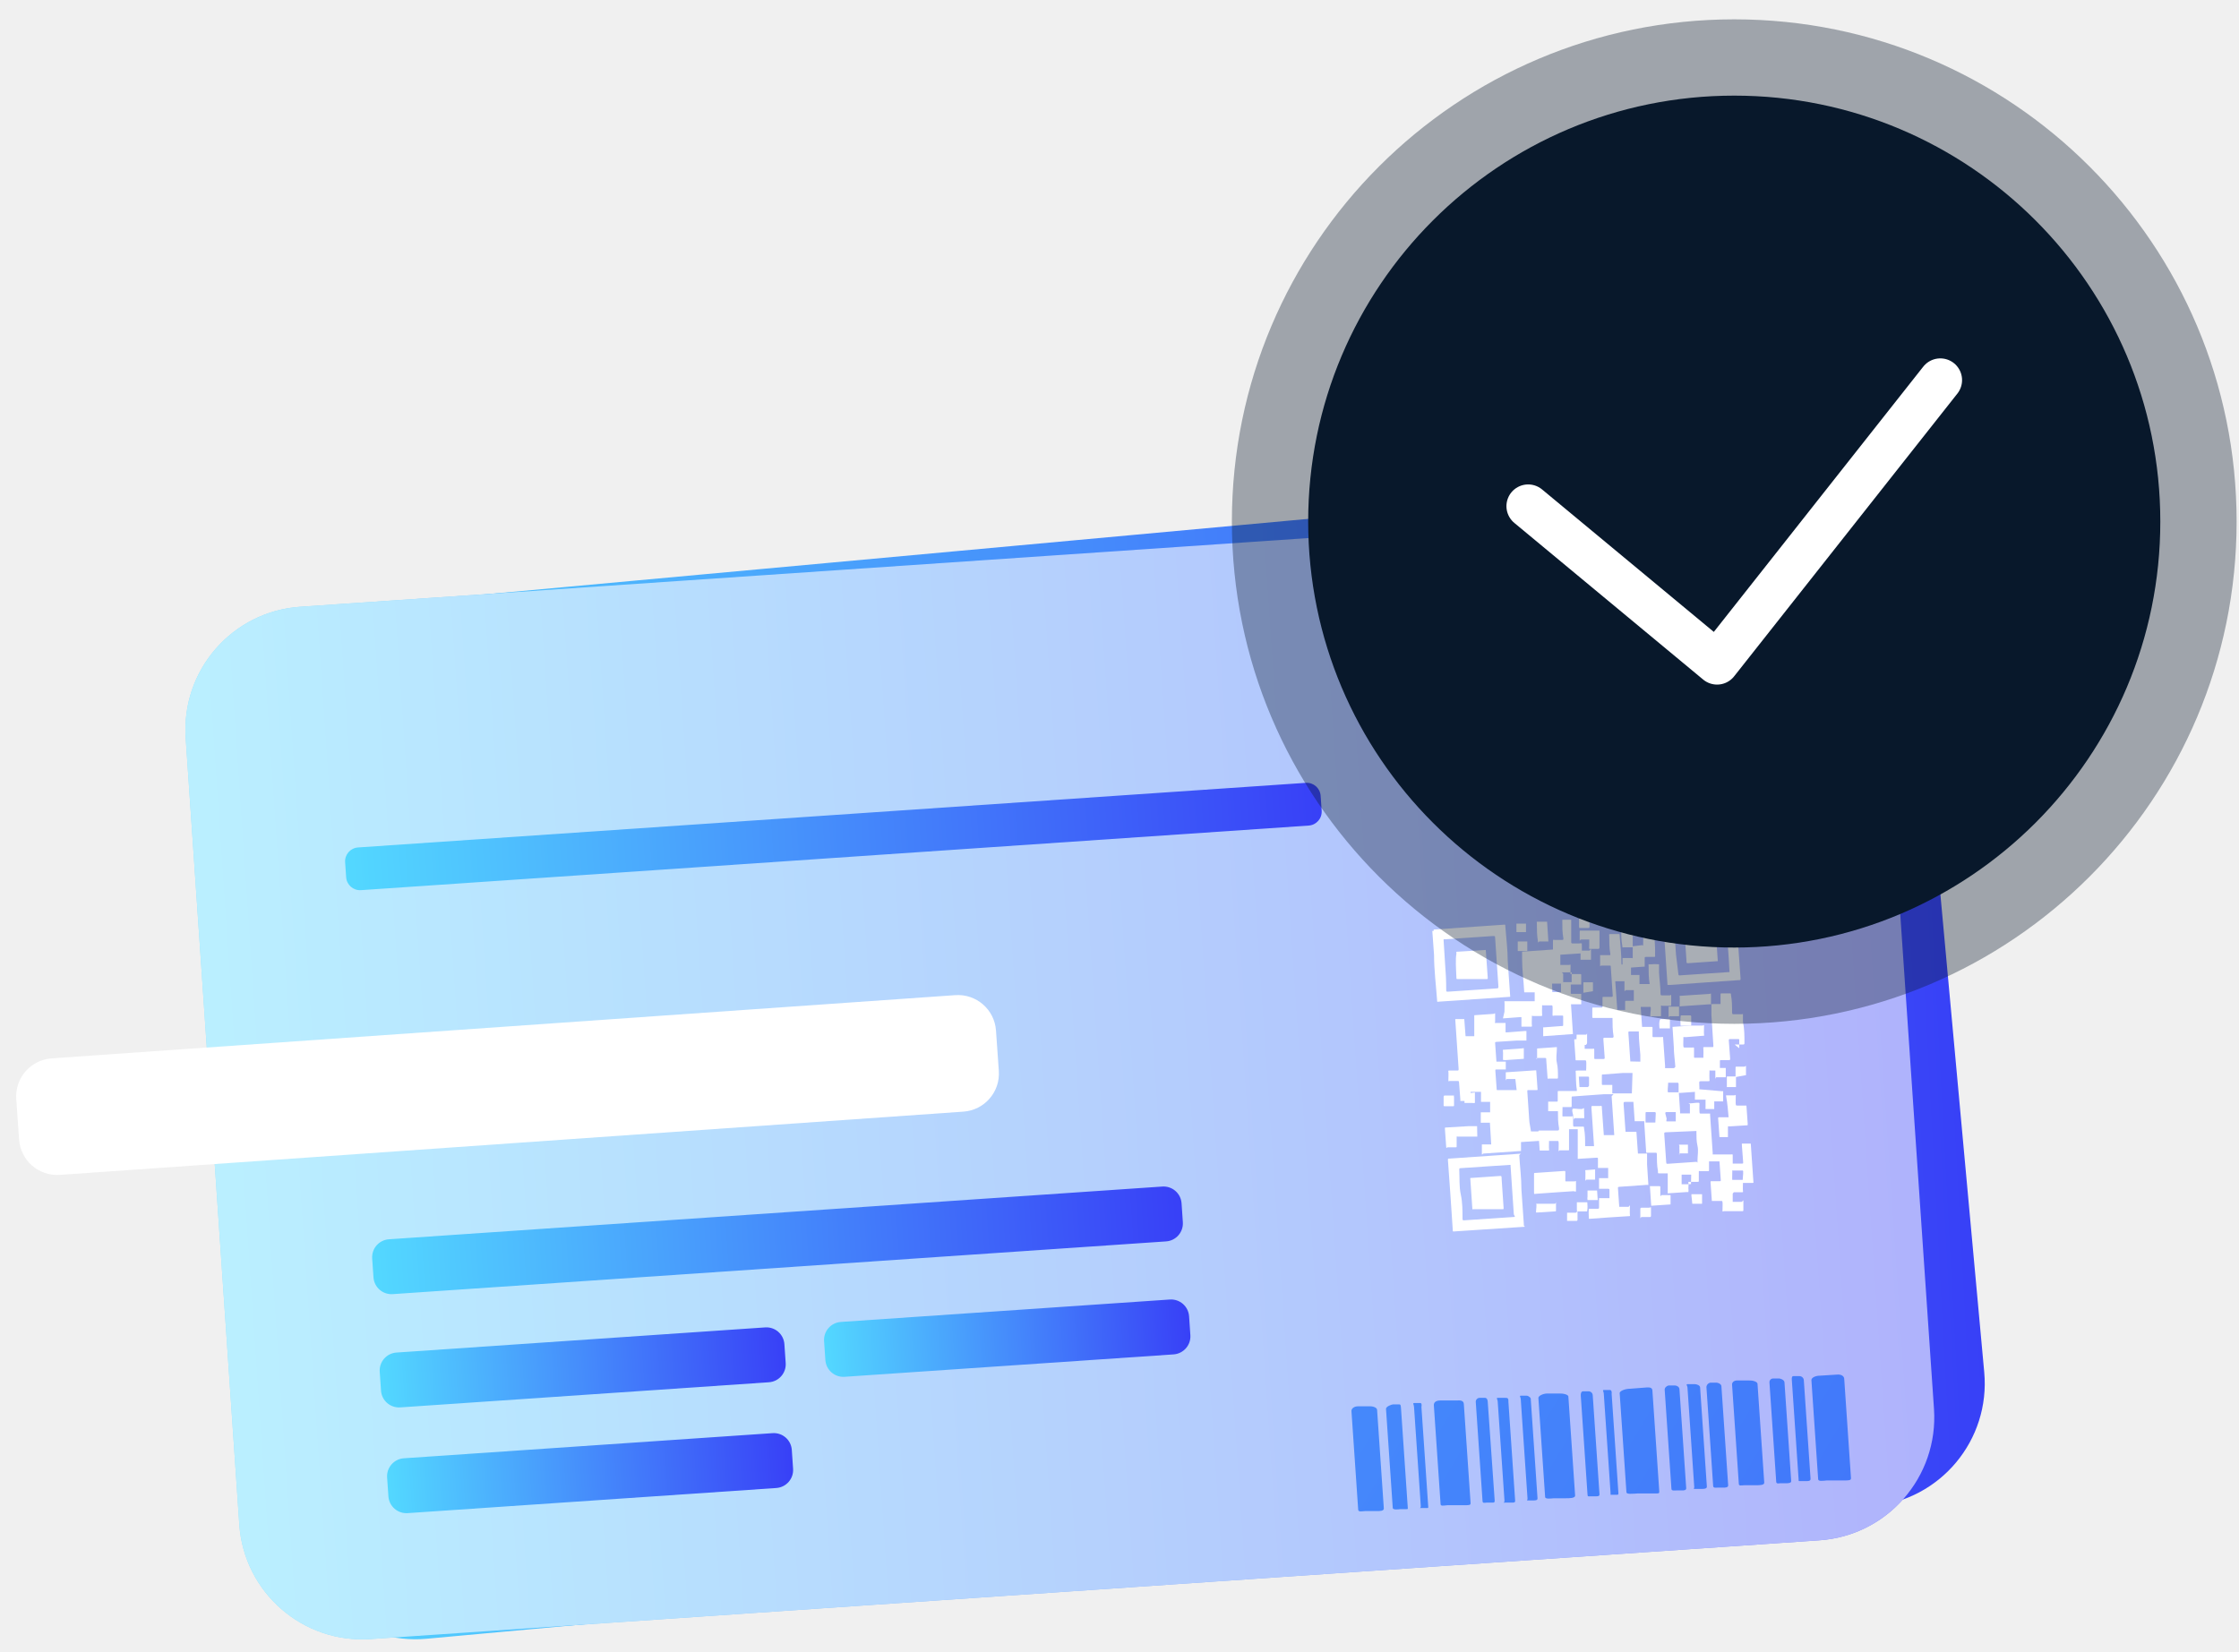
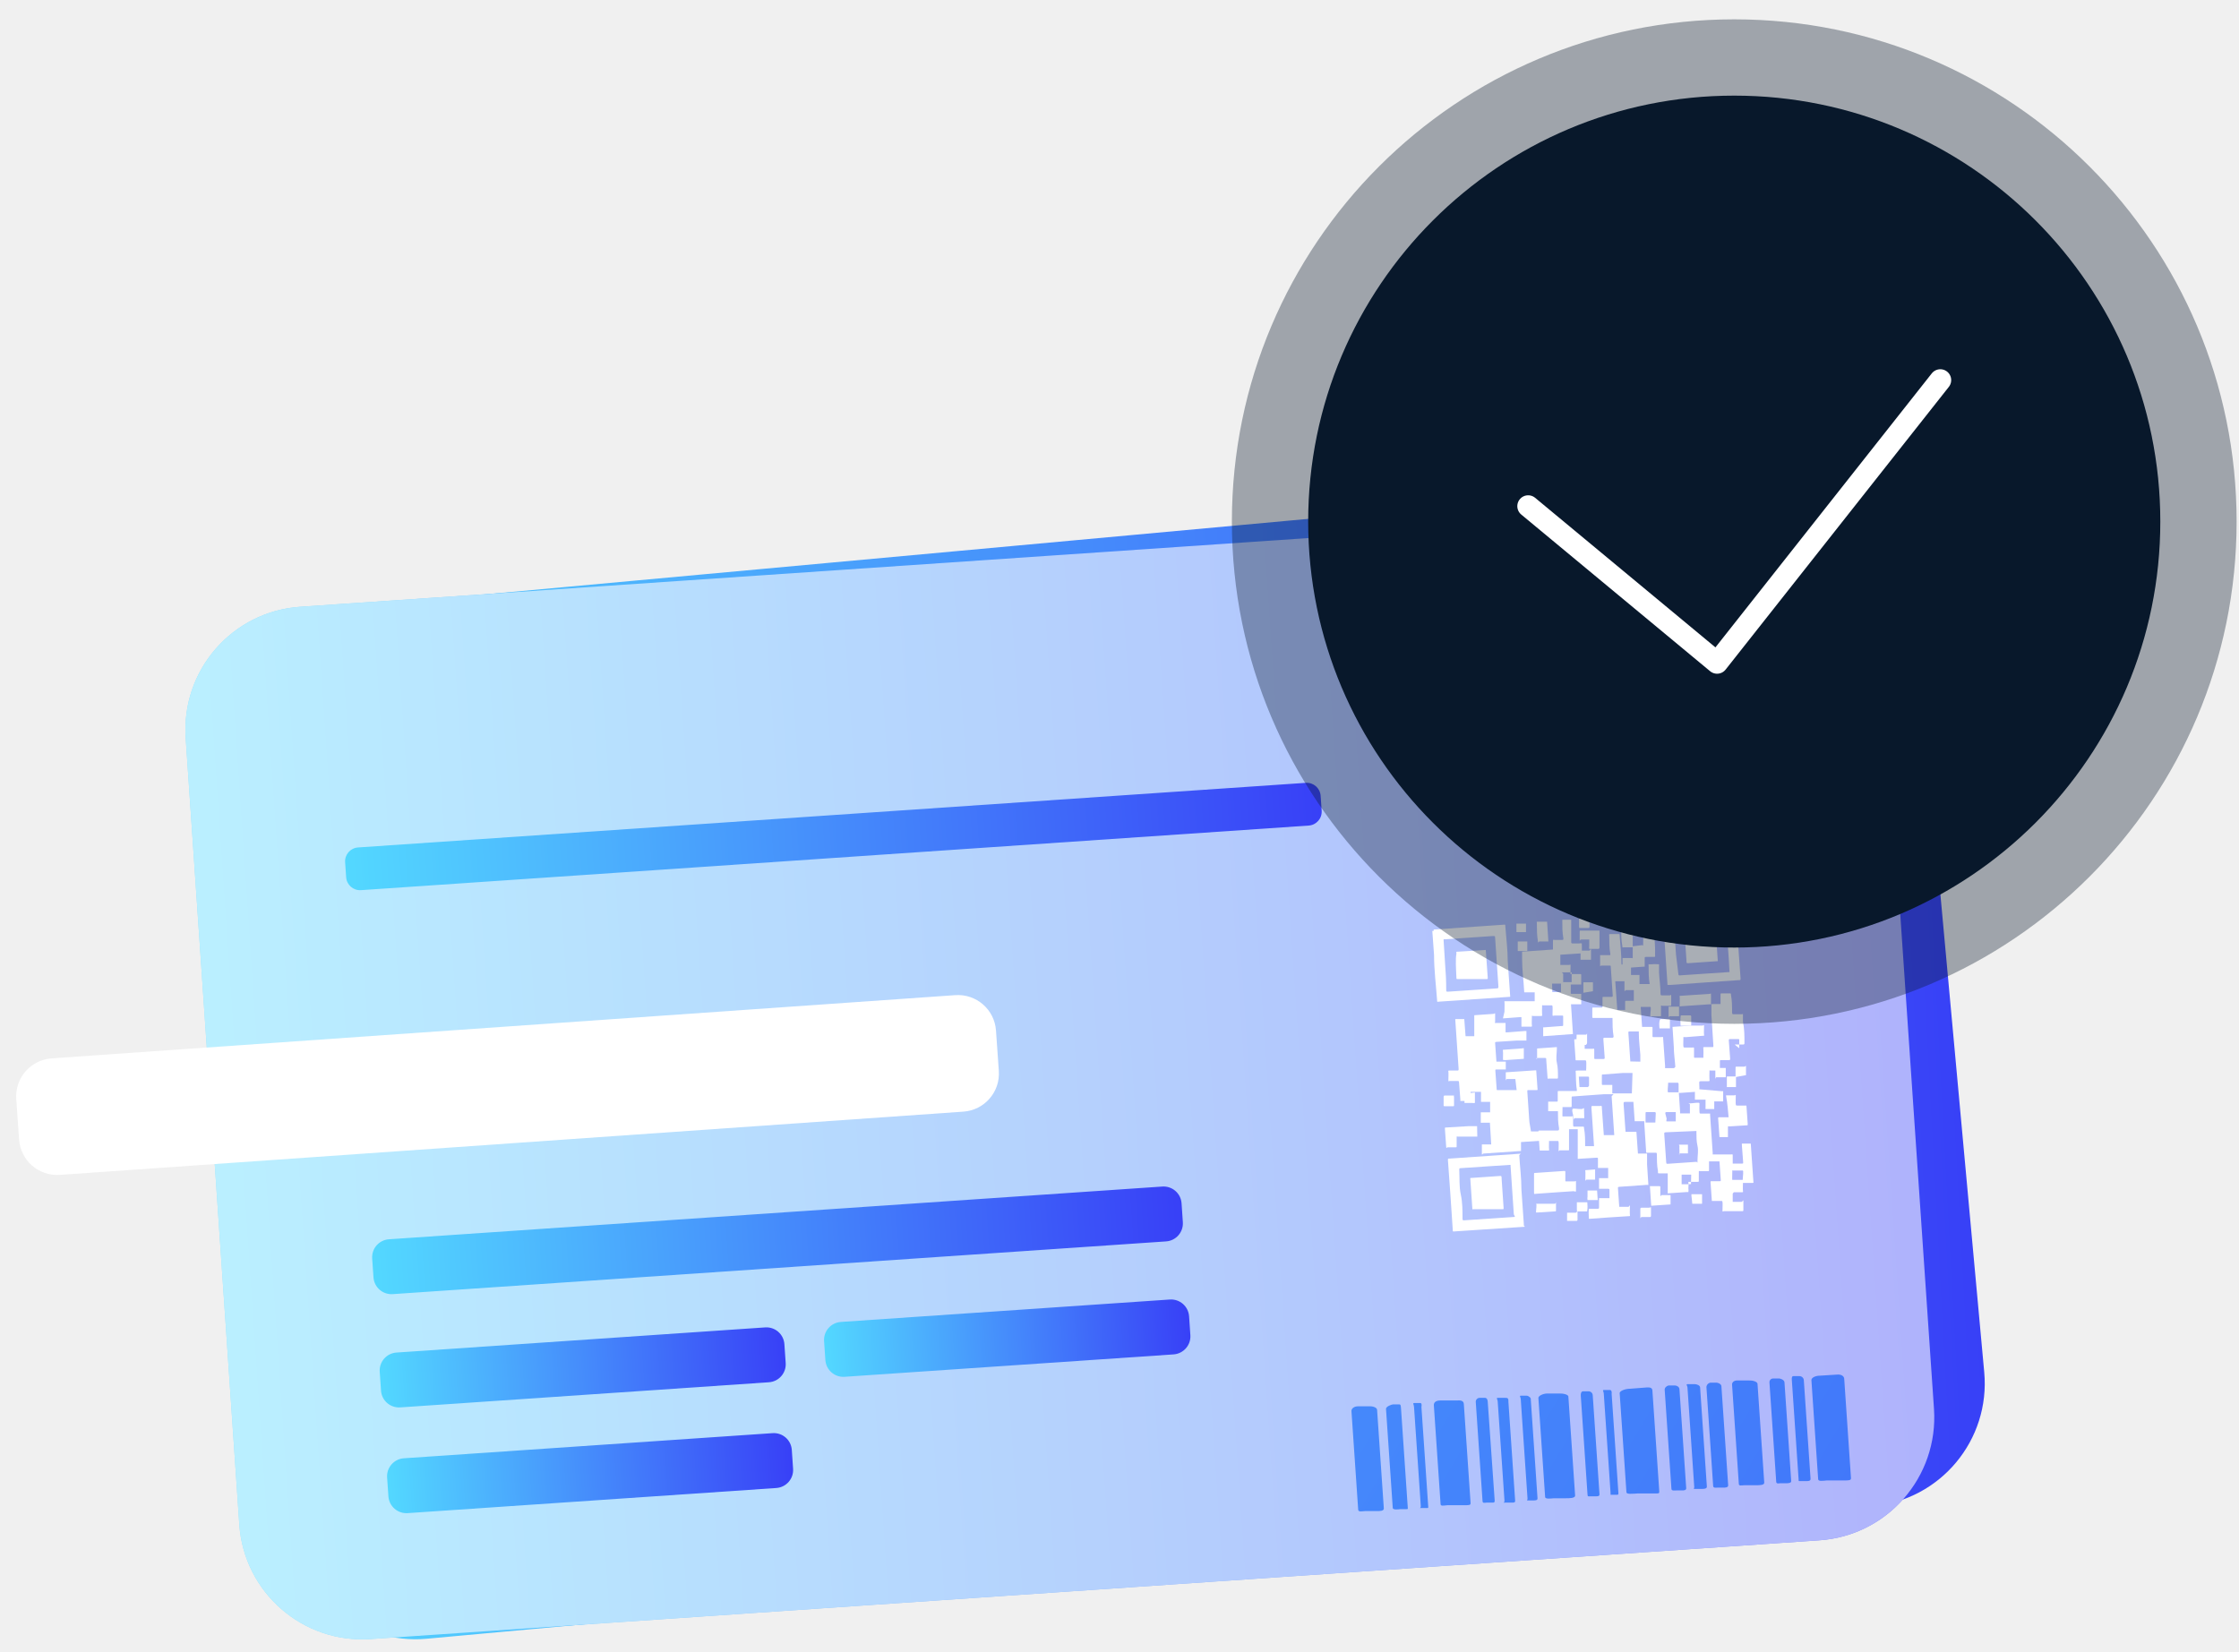
<svg xmlns="http://www.w3.org/2000/svg" width="103" height="76" viewBox="0 0 103 76" fill="none">
  <path d="M81.803 21.892L15.283 27.993C12.164 28.279 9.868 31.039 10.154 34.157L13.466 70.275C13.752 73.394 16.512 75.69 19.631 75.404L86.151 69.303C89.27 69.017 91.566 66.257 91.28 63.139L87.967 27.021C87.681 23.902 84.921 21.606 81.803 21.892Z" fill="url(#paint0_linear_3028_2)" />
  <path d="M80.459 23.376L13.813 27.919C10.689 28.132 8.329 30.837 8.542 33.962L11.009 70.148C11.222 73.272 13.928 75.632 17.052 75.419L83.697 70.875C86.822 70.662 89.181 67.957 88.969 64.833L86.502 28.647C86.289 25.523 83.583 23.163 80.459 23.376Z" fill="url(#paint1_linear_3028_2)" />
  <path opacity="0.6" d="M80.459 23.376L13.813 27.919C10.689 28.132 8.329 30.837 8.542 33.962L11.009 70.148C11.222 73.272 13.928 75.632 17.052 75.419L83.697 70.875C86.822 70.662 89.181 67.957 88.969 64.833L86.502 28.647C86.289 25.523 83.583 23.163 80.459 23.376Z" fill="white" />
  <path d="M63 64.71H62.46C62.31 64.71 62.17 64.8 62.17 64.92L62.48 69.46C62.48 69.58 62.64 69.54 62.79 69.53H63.33C63.48 69.53 63.66 69.53 63.66 69.41L63.35 64.87C63.34 64.76 63.15 64.7 63 64.71Z" fill="url(#paint2_linear_3028_2)" />
  <path d="M67.04 64.44H66.26C66.04 64.44 65.96 64.54 65.96 64.65L66.27 69.2C66.27 69.31 66.37 69.28 66.59 69.26H67.37C67.59 69.26 67.66 69.26 67.65 69.15L67.34 64.6C67.33 64.49 67.26 64.42 67.04 64.44Z" fill="url(#paint3_linear_3028_2)" />
  <path d="M64.37 64.62H64.09C64.02 64.62 63.749 64.72 63.76 64.83L64.07 69.38C64.07 69.49 64.35 69.45 64.42 69.44H64.7C64.77 69.44 64.769 69.44 64.76 69.35L64.45 64.8C64.44 64.69 64.44 64.62 64.37 64.62Z" fill="url(#paint4_linear_3028_2)" />
  <path d="M65.32 64.559H65.05C64.97 64.559 65.05 64.639 65.05 64.749L65.36 69.299C65.36 69.409 65.28 69.39 65.36 69.39H65.63C65.71 69.39 65.71 69.389 65.7 69.29L65.39 64.749C65.41 64.62 65.4 64.549 65.32 64.559Z" fill="url(#paint5_linear_3028_2)" />
  <path d="M68.32 64.32H68.05C68.026 64.323 68.003 64.33 67.982 64.341C67.961 64.353 67.943 64.368 67.928 64.387C67.913 64.406 67.902 64.427 67.895 64.45C67.889 64.473 67.887 64.497 67.89 64.52L68.2 69.06C68.2 69.18 68.3 69.15 68.38 69.14H68.65C68.73 69.14 68.76 69.14 68.76 69.05L68.44 64.5C68.44 64.42 68.4 64.32 68.32 64.32Z" fill="url(#paint6_linear_3028_2)" />
  <path d="M70.23 64.22H69.96C69.88 64.22 69.96 64.29 69.96 64.4L70.27 68.95C70.27 69.06 70.21 69.05 70.27 69.04H70.54C70.62 69.04 70.74 69.04 70.73 68.94L70.42 64.39C70.44 64.32 70.31 64.22 70.23 64.22Z" fill="url(#paint7_linear_3028_2)" />
  <path d="M69.24 64.32H68.9C68.81 64.32 68.9 64.39 68.9 64.51L69.21 69.05C69.21 69.17 69.11 69.15 69.21 69.14H69.55C69.65 69.14 69.71 69.14 69.7 69.04L69.39 64.49C69.4 64.32 69.34 64.32 69.24 64.32Z" fill="url(#paint8_linear_3028_2)" />
  <path d="M71.71 64.12H71.17C71.01 64.12 70.76 64.22 70.77 64.33L71.08 68.88C71.08 68.99 71.34 68.95 71.49 68.94H72.04C72.19 68.94 72.46 68.94 72.46 68.82L72.15 64.27C72.16 64.16 71.88 64.11 71.71 64.12Z" fill="url(#paint9_linear_3028_2)" />
  <path d="M75.77 63.84L74.99 63.9C74.769 63.9 74.499 64 74.51 64.11L74.82 68.66C74.82 68.77 75.1 68.73 75.32 68.72H76.1C76.32 68.72 76.34 68.72 76.33 68.61L76.02 64.06C76.02 63.9 75.99 63.83 75.77 63.84Z" fill="url(#paint10_linear_3028_2)" />
  <path d="M73.09 64.019H72.82C72.75 64.019 72.71 64.109 72.72 64.219L73.03 68.769C73.03 68.879 73.08 68.85 73.15 68.85H73.42C73.5 68.85 73.59 68.85 73.58 68.749L73.27 64.2C73.268 64.153 73.248 64.108 73.214 64.075C73.181 64.042 73.137 64.022 73.09 64.019Z" fill="url(#paint11_linear_3028_2)" />
  <path d="M74.05 63.96H73.78C73.7 63.96 73.78 64.03 73.78 64.15L74.09 68.69C74.09 68.81 74.09 68.79 74.09 68.78H74.36C74.43 68.78 74.46 68.78 74.45 68.69L74.14 64.14C74.16 64.03 74.12 63.95 74.05 63.96Z" fill="url(#paint12_linear_3028_2)" />
  <path d="M77.05 63.75H76.78C76.7 63.75 76.57 63.84 76.58 63.95L76.89 68.5C76.89 68.61 77.03 68.58 77.11 68.58H77.38C77.45 68.58 77.58 68.58 77.57 68.47L77.26 63.93C77.26 63.81 77.13 63.75 77.05 63.75Z" fill="url(#paint13_linear_3028_2)" />
  <path d="M78.96 63.62H78.69C78.64 63.627 78.594 63.65 78.56 63.687C78.525 63.723 78.504 63.77 78.5 63.82L78.81 68.37C78.81 68.48 78.94 68.45 79.02 68.45H79.29C79.36 68.45 79.51 68.45 79.5 68.34L79.19 63.79C79.19 63.68 79.03 63.62 78.96 63.62Z" fill="url(#paint14_linear_3028_2)" />
  <path d="M77.97 63.69H77.63C77.54 63.69 77.63 63.76 77.63 63.87L77.94 68.42C77.94 68.53 77.88 68.51 77.94 68.51H78.28C78.37 68.51 78.53 68.51 78.52 68.4L78.21 63.85C78.22 63.751 78.06 63.69 77.97 63.69Z" fill="url(#paint15_linear_3028_2)" />
  <path d="M80.46 63.52H79.91C79.76 63.52 79.67 63.61 79.68 63.72L79.99 68.27C79.99 68.38 80.09 68.35 80.24 68.34H80.79C80.94 68.34 81.17 68.34 81.16 68.22L80.85 63.67C80.84 63.57 80.61 63.51 80.46 63.52Z" fill="url(#paint16_linear_3028_2)" />
  <path d="M84.5 63.25L83.72 63.3C83.5 63.3 83.32 63.4 83.33 63.51L83.64 68.06C83.64 68.17 83.83 68.14 84.04 68.12H84.83C85.05 68.12 85.16 68.12 85.15 68.01L84.84 63.46C84.84 63.32 84.71 63.23 84.5 63.25Z" fill="url(#paint17_linear_3028_2)" />
  <path d="M81.82 63.43H81.55C81.527 63.432 81.506 63.439 81.486 63.45C81.466 63.461 81.449 63.476 81.435 63.493C81.421 63.511 81.411 63.531 81.405 63.553C81.399 63.575 81.397 63.597 81.4 63.62L81.71 68.17C81.71 68.28 81.8 68.26 81.88 68.25H82.15C82.23 68.25 82.41 68.25 82.4 68.15L82.09 63.6C82.08 63.49 81.9 63.42 81.82 63.43Z" fill="url(#paint18_linear_3028_2)" />
  <path d="M82.78 63.32H82.5C82.43 63.32 82.42 63.4 82.43 63.51L82.74 68.06C82.74 68.17 82.74 68.15 82.83 68.15H83.11C83.18 68.15 83.3 68.15 83.29 68.04L82.98 63.5C82.975 63.451 82.951 63.405 82.914 63.372C82.877 63.338 82.829 63.32 82.78 63.32Z" fill="url(#paint19_linear_3028_2)" />
  <path d="M43.946 45.79L2.375 48.7C1.409 48.767 0.68 49.606 0.748 50.572L0.878 52.432C0.946 53.399 1.784 54.127 2.751 54.06L44.321 51.15C45.288 51.082 46.016 50.244 45.949 49.277L45.818 47.417C45.751 46.451 44.912 45.722 43.946 45.79Z" fill="white" />
  <path d="M60.071 36.021L16.472 38.994C16.119 39.018 15.852 39.323 15.877 39.676L15.924 40.364C15.947 40.717 16.253 40.983 16.606 40.959L60.205 37.987C60.557 37.963 60.824 37.657 60.8 37.305L60.753 36.616C60.729 36.264 60.423 35.997 60.071 36.021Z" fill="url(#paint20_linear_3028_2)" />
  <path d="M53.47 54.597L17.893 57.023C17.436 57.054 17.09 57.45 17.121 57.907L17.181 58.775C17.212 59.233 17.608 59.578 18.065 59.547L53.642 57.121C54.1 57.09 54.445 56.694 54.414 56.237L54.355 55.369C54.324 54.911 53.928 54.566 53.47 54.597Z" fill="url(#paint21_linear_3028_2)" />
  <path d="M35.2 61.078L18.24 62.235C17.782 62.266 17.437 62.662 17.468 63.119L17.527 63.987C17.558 64.444 17.954 64.79 18.412 64.759L35.373 63.602C35.83 63.571 36.175 63.175 36.144 62.718L36.084 61.85C36.053 61.393 35.658 61.047 35.2 61.078Z" fill="url(#paint22_linear_3028_2)" />
  <path d="M35.541 65.944L18.58 67.1C18.123 67.131 17.777 67.527 17.808 67.984L17.868 68.852C17.899 69.31 18.295 69.655 18.752 69.624L35.713 68.468C36.17 68.436 36.516 68.04 36.484 67.583L36.425 66.715C36.394 66.258 35.998 65.912 35.541 65.944Z" fill="url(#paint23_linear_3028_2)" />
  <path d="M53.816 59.795L38.681 60.827C38.224 60.858 37.878 61.255 37.91 61.712L37.969 62.58C38 63.037 38.396 63.383 38.853 63.351L53.988 62.32C54.445 62.288 54.791 61.892 54.76 61.435L54.701 60.567C54.669 60.11 54.273 59.764 53.816 59.795Z" fill="url(#paint24_linear_3028_2)" />
  <path d="M70.35 51.55L70.26 50.22C70.26 50.16 70.26 50.16 70.32 50.16H70.67C70.73 50.16 70.74 50.16 70.73 50.1L70.67 49.25C70.67 49.25 70.67 49.25 70.62 49.25L69.27 49.34C69.27 49.34 69.27 49.29 69.27 49.26C69.27 49.23 69.27 48.98 69.27 48.85H68.9C68.85 48.85 68.85 48.85 68.84 48.85L68.78 48C68.78 47.95 68.78 47.95 68.84 47.94L69.77 47.88H70.17H70.22C70.22 47.88 70.22 47.59 70.22 47.44H70.14L69.37 47.5H69.32H69.26C69.26 47.5 69.26 47.32 69.26 47.23V47.07C69.13 47.07 68.99 47.07 68.85 47.07C68.71 47.07 68.78 47.07 68.78 47.01V46.65C68.78 46.65 68.78 46.59 68.73 46.65L67.87 46.71C67.82 46.71 67.82 46.71 67.82 46.76V47.17V47.62C67.82 47.62 67.82 47.62 67.82 47.68H67.42L67.36 46.89H66.95C66.945 46.916 66.945 46.943 66.95 46.97L67.1 49.18C67.1 49.26 67.1 49.26 67.02 49.26H66.68C66.62 49.26 66.62 49.26 66.63 49.32C66.64 49.38 66.63 49.56 66.63 49.68C66.63 49.8 66.63 49.74 66.69 49.74H67.03C67.12 49.74 67.11 49.74 67.12 49.81L67.18 50.59C67.18 50.59 67.18 50.59 67.18 50.66H67.26H67.65V50.24H68.13V50.7H68.55V51.18H68.12V51.61C68.12 51.67 68.12 51.67 68.18 51.66H68.54L68.6 52.66H68.17V53.08C68.17 53.14 68.17 53.14 68.23 53.08L69.97 52.96C69.97 52.96 69.97 52.69 69.97 52.55L70.86 52.49C70.86 52.49 70.91 52.49 70.86 52.44C70.86 52.32 70.86 52.19 70.86 52.06H70.43C70.35 51.6 70.35 51.6 70.35 51.55ZM69.77 50.16H69.59H68.92C68.85 50.16 68.85 50.16 68.85 50.1L68.79 49.27C68.79 49.21 68.79 49.21 68.85 49.21H69.21H69.27C69.27 49.35 69.27 49.5 69.27 49.65C69.27 49.8 69.27 49.65 69.32 49.65H69.66H69.71L69.77 50.16Z" fill="white" />
  <path d="M79.81 48.06H80.2C80.2 48.06 80.25 48.06 80.25 48.01C80.25 47.68 80.25 47.34 80.18 47.01C80.18 46.91 80.18 46.82 80.18 46.72C80.18 46.62 80.18 46.67 80.12 46.67H79.79C79.68 46.67 79.69 46.67 79.68 46.58C79.68 46.31 79.68 46.05 79.63 45.78C79.63 45.71 79.63 45.71 79.56 45.71H79.21C79.15 45.71 79.15 45.71 79.15 45.78C79.15 45.85 79.15 46.02 79.15 46.14C79.15 46.26 79.15 46.19 79.15 46.2H78.78C78.772 46.204 78.764 46.206 78.755 46.206C78.746 46.206 78.738 46.204 78.73 46.2V46.32V46.71L78.82 48.11C78.82 48.18 78.82 48.18 78.76 48.18H78.43C78.34 48.18 78.35 48.18 78.36 48.26C78.37 48.34 78.36 48.49 78.36 48.61C78.36 48.73 78.36 48.66 78.36 48.67H77.98C77.93 48.67 77.93 48.67 77.93 48.62V48.26C77.93 48.2 77.93 48.19 77.87 48.2H77.51C77.45 48.2 77.45 48.2 77.44 48.14C77.43 48.08 77.44 47.91 77.44 47.79C77.44 47.67 77.44 47.73 77.5 47.72H77.58L78.34 47.66C78.4 47.66 78.4 47.66 78.39 47.6C78.38 47.54 78.39 47.36 78.39 47.24C78.39 47.12 78.39 47.18 78.32 47.19H77.84L76.94 47.25L77 48.17C77 48.48 77.05 48.78 77.07 49.09C77.07 49.09 77.07 49.09 77.01 49.15H76.6C76.594 49.123 76.594 49.096 76.6 49.07L76.51 47.79C76.51 47.7 76.51 47.71 76.43 47.72H76.08C76.02 47.72 76.02 47.72 76.02 47.66V47.3C76.02 47.25 76.02 47.25 75.96 47.25H75.54L75.48 46.38V46.33H75.87C75.87 46.33 75.87 46.33 75.92 46.33C75.97 46.33 75.92 46.58 75.92 46.7C75.92 46.82 75.92 46.76 75.99 46.76H76.41C76.41 46.63 76.41 46.49 76.41 46.35C76.41 46.21 76.41 46.28 76.47 46.28H76.83C76.88 46.28 76.88 46.28 76.88 46.22C76.88 46.16 76.88 45.98 76.88 45.85C76.88 45.72 76.88 45.8 76.81 45.8H76.44C76.44 45.8 76.39 45.8 76.39 45.75C76.39 45.43 76.34 45.12 76.32 44.75C76.32 44.62 76.32 44.49 76.32 44.37C76.193 44.36 76.066 44.36 75.94 44.37H75.84C75.835 44.393 75.835 44.417 75.84 44.44C75.84 44.72 75.84 45 75.89 45.28H75.42V44.91C75.42 44.86 75.42 44.86 75.42 44.86H75.03V44.38H74.59C74.596 44.364 74.596 44.346 74.59 44.33C74.59 43.91 74.54 43.49 74.51 43.08C74.51 42.96 74.51 42.98 74.4 42.98H74.1C74.01 42.98 74.02 42.98 74.03 43.08C74.03 43.35 74.03 43.62 74.08 43.89C74.08 43.95 74.08 43.95 74.03 43.95H73.61C73.61 44.09 73.61 44.23 73.61 44.38C73.61 44.53 73.61 44.43 73.67 44.43H74.03C74.1 44.43 74.1 44.43 74.1 44.49L74.19 45.8C74.19 45.86 74.19 45.86 74.14 45.87H73.77C73.72 45.87 73.72 45.87 73.72 45.93C73.72 45.99 73.72 46.16 73.72 46.27C73.72 46.38 73.72 46.36 73.64 46.36H73.31C73.25 46.36 73.25 46.36 73.25 46.42V46.76C73.25 46.85 73.25 46.84 73.34 46.84H74.12C74.12 46.84 74.12 46.84 74.18 46.84C74.18 47.12 74.18 47.41 74.23 47.69C74.23 47.69 74.23 47.75 74.18 47.75H73.84C73.75 47.75 73.76 47.75 73.76 47.84L73.82 48.66C73.82 48.72 73.82 48.72 73.76 48.73H73.4C73.35 48.73 73.34 48.73 73.34 48.67C73.34 48.61 73.34 48.45 73.34 48.34C73.34 48.23 73.34 48.25 73.25 48.26H72.9C72.9 48.26 72.9 47.97 72.9 47.82H72.48C72.42 47.82 72.42 47.82 72.42 47.88L72.48 48.73C72.48 48.79 72.48 48.79 72.54 48.79H72.9C72.96 48.79 72.96 48.79 72.97 48.85C72.98 48.91 72.97 49.08 72.97 49.19C72.964 49.213 72.964 49.237 72.97 49.26C72.85 49.26 72.72 49.26 72.59 49.26C72.46 49.26 72.48 49.26 72.49 49.37C72.5 49.48 72.49 49.88 72.54 50.14C72.535 50.16 72.535 50.18 72.54 50.2H72.49H71.72C71.66 50.2 71.66 50.2 71.66 50.26C71.66 50.32 71.66 50.45 71.66 50.54V50.62C71.66 50.69 71.66 50.69 71.59 50.69H71.27H71.22C71.22 50.69 71.22 50.98 71.22 51.13H71.6H71.67C71.67 51.39 71.67 51.65 71.72 51.91C71.72 52.01 71.72 52.01 71.64 52.02H70.83C70.77 52.02 70.77 52.02 70.77 52.08L70.83 52.94H71.2C71.27 52.94 71.27 52.94 71.26 52.87C71.25 52.8 71.26 52.62 71.26 52.5H71.64C71.69 52.5 71.69 52.5 71.7 52.55C71.71 52.6 71.7 52.8 71.7 52.93C71.7 53.06 71.7 52.93 71.75 52.93H72.13C72.18 52.93 72.19 52.93 72.18 52.88V52.47V52.01C72.18 52.01 72.18 52.01 72.18 51.96H72.58C72.579 51.977 72.579 51.993 72.58 52.01V52.79V53.32H72.63L73.44 53.27C73.51 53.27 73.51 53.27 73.51 53.33V53.74H73.98V54.21H73.56C73.56 54.37 73.56 54.53 73.56 54.7H73.99C73.99 54.7 74.04 54.7 74.04 54.75V55.13C74.04 55.13 74.04 55.13 73.99 55.13H73.56V55.54C73.56 55.61 73.56 55.61 73.5 55.62H73.09C73.08 55.753 73.08 55.887 73.09 56.02V56.08H73.15L73.98 56.02L74.92 55.96C74.99 55.96 74.99 55.96 74.98 55.89C74.97 55.82 74.98 55.65 74.98 55.53C74.98 55.41 74.98 55.47 74.92 55.53H74.54H74.49L74.43 54.67C74.43 54.62 74.43 54.62 74.48 54.61L75.76 54.52H75.83L75.77 53.59C75.77 53.42 75.77 53.25 75.77 53.08H75.35L75.28 52.08H74.78L74.69 50.81C74.69 50.69 74.69 50.71 74.79 50.7H75.14L75.2 51.59H75.64C75.646 51.613 75.646 51.637 75.64 51.66L75.73 53.04H76.15C76.21 53.04 76.21 53.04 76.22 53.1C76.22 53.36 76.22 53.62 76.27 53.88V53.93C76.27 53.99 76.27 53.99 76.34 53.99H76.67H76.72C76.719 54.006 76.719 54.023 76.72 54.04C76.72 54.31 76.72 54.57 76.72 54.84C76.715 54.863 76.715 54.887 76.72 54.91L77.59 54.85H77.67C77.68 54.794 77.68 54.736 77.67 54.68C77.68 54.58 77.68 54.48 77.67 54.38C77.67 54.38 77.72 54.38 77.74 54.38H78.09C78.15 54.38 78.15 54.38 78.15 54.31C78.15 54.24 78.15 54.08 78.15 53.96C78.15 53.84 78.15 53.89 78.21 53.89H78.54C78.63 53.89 78.62 53.89 78.62 53.79V53.44C78.62 53.44 78.62 53.44 78.67 53.44H79.05C79.1 53.44 79.1 53.44 79.1 53.44L79.16 54.29C79.16 54.35 79.16 54.35 79.11 54.35H78.75C78.69 54.35 78.69 54.35 78.69 54.41L78.75 55.26C78.75 55.26 78.75 55.26 78.81 55.26H79.17C79.23 55.26 79.23 55.26 79.24 55.32C79.25 55.38 79.24 55.55 79.24 55.67C79.24 55.79 79.24 55.74 79.31 55.73H79.59H80.14C80.2 55.73 80.2 55.73 80.2 55.65C80.2 55.57 80.2 55.42 80.2 55.3C80.2 55.18 80.2 55.24 80.13 55.3H79.77C79.71 55.3 79.71 55.3 79.71 55.3V54.92C79.71 54.92 79.71 54.92 79.76 54.86H80.12C80.19 54.86 80.19 54.86 80.18 54.79C80.17 54.72 80.18 54.55 80.18 54.43H80.25H80.6C80.67 54.43 80.67 54.43 80.66 54.36L80.54 52.62H80.13V52.68L80.19 53.48C80.19 53.54 80.19 53.54 80.13 53.54H79.76C79.71 53.54 79.71 53.54 79.71 53.54V53.18C79.71 53.11 79.71 53.11 79.64 53.12H78.94H78.79C78.785 53.103 78.785 53.086 78.79 53.07L78.67 51.31V51.24H78.29C78.17 51.24 78.19 51.24 78.18 51.14C78.17 51.04 78.18 50.94 78.18 50.84C78.18 50.74 78.18 50.84 78.18 50.77C78.18 50.7 77.89 50.77 77.74 50.77C77.59 50.77 77.74 50.77 77.74 50.82V51.17V51.23H77.68H77.29C77.285 51.21 77.285 51.19 77.29 51.17L77.23 50.26H76.79C76.79 50.26 76.79 50.26 76.74 50.26C76.69 50.26 76.74 49.97 76.74 49.82V49.35C76.73 49.506 76.73 49.663 76.74 49.82H77.15C77.21 49.82 77.21 49.82 77.22 49.88V50.29H77.28L78.12 50.23H78.17C78.18 50.107 78.18 49.983 78.17 49.86C78.17 49.74 78.17 49.76 78.26 49.75H78.57C78.65 49.75 78.65 49.75 78.64 49.66C78.63 49.57 78.64 49.43 78.64 49.32C78.64 49.21 78.64 49.26 78.69 49.26H79.12V48.84C79.12 48.78 79.12 48.78 79.18 48.78H79.5C79.6 48.78 79.59 48.78 79.59 48.69L79.53 47.88C79.53 47.82 79.53 47.82 79.59 47.81H79.94C80.01 47.81 80.01 47.81 80.01 47.87V48.23C80.01 48.23 79.78 48.06 79.81 48.06ZM72.63 49.54H73.03C73.1 49.54 73.1 49.54 73.1 49.6V49.96C73.1 49.96 73.1 49.96 73.05 50.02H72.66L72.63 49.54ZM74.14 50.45L74.26 52.23H73.78L73.69 50.97C73.69 50.88 73.69 50.88 73.6 50.89H73.28C73.21 50.89 73.21 50.89 73.21 50.97L73.27 51.84L73.33 52.74H72.92V52.68C72.92 52.43 72.92 52.17 72.87 51.92C72.87 51.84 72.87 51.84 72.79 51.84H72.44C72.38 51.84 72.38 51.84 72.37 51.78C72.36 51.72 72.37 51.54 72.37 51.42C72.37 51.3 72.37 51.36 72.31 51.37H71.94C71.89 51.37 71.89 51.37 71.88 51.37C71.87 51.37 71.88 51.12 71.88 51C71.88 50.88 71.88 51 71.88 50.94H72.24C72.3 50.94 72.3 50.94 72.3 50.87V50.52C72.3 50.45 72.3 50.45 72.37 50.45L73.77 50.35H74.16C74.16 50.35 74.16 50.35 74.21 50.35C74.26 50.35 74.13 50.42 74.14 50.45ZM74.83 54.2H74.54H74.41H74.87H74.83ZM75.07 50.31H74.26H74.17V49.92C74.17 49.92 74.17 49.92 74.12 49.92H73.75C73.69 49.92 73.69 49.92 73.69 49.86V49.5C73.69 49.44 73.69 49.44 73.75 49.44L74.67 49.37H75.1L75.07 50.31ZM74.78 46.47H74.4L74.31 45.21V45.15H74.73V45.56C74.73 45.62 74.73 45.62 74.79 45.56H75.16V45.99C75.16 45.99 75.16 45.99 75.16 46.05H74.83C74.76 46.05 74.76 46.05 74.76 46.13V46.48C74.83 46.47 74.83 46.47 74.78 46.47ZM75 48.84L74.91 47.53C74.91 47.46 74.91 47.46 74.98 47.46H75.39V47.54C75.39 47.88 75.44 48.22 75.46 48.54C75.46 48.64 75.46 48.75 75.46 48.85L75 48.84ZM76.15 51.65H75.7C75.7 51.52 75.7 51.4 75.7 51.27C75.7 51.14 75.7 51.18 75.79 51.17H76.12C76.12 51.17 76.17 51.17 76.17 51.22L76.15 51.65ZM79.73 53.86H80.12C80.12 53.86 80.12 53.86 80.17 53.86C80.22 53.86 80.17 54.14 80.17 54.29H80.1H79.75C79.7 54.29 79.7 54.29 79.69 54.29C79.68 54.29 79.69 54.04 79.69 53.91C79.69 53.78 79.71 53.86 79.71 53.86H79.73ZM77.79 54.49C77.779 54.485 77.767 54.483 77.755 54.483C77.743 54.483 77.731 54.485 77.72 54.49H77.36C77.36 54.49 77.36 54.49 77.36 54.44V54.05C77.36 54.05 77.36 54.05 77.41 54.05H77.8C77.8 54.05 77.79 54.32 77.79 54.49ZM78.04 52.04V52.1C78.04 52.31 78.04 52.52 78.09 52.73C78.14 52.94 78.09 53.17 78.09 53.38C78.09 53.59 78.09 53.45 78.03 53.46L76.72 53.55C76.66 53.55 76.66 53.55 76.65 53.48L76.56 52.18C76.56 52.11 76.56 52.11 76.63 52.1L78.04 52.04ZM76.61 51.24C76.61 51.18 76.61 51.18 76.66 51.17H77.09C77.09 51.29 77.09 51.42 77.09 51.54V51.6H76.79C76.79 51.6 76.7 51.6 76.67 51.6C76.64 51.6 76.67 51.52 76.67 51.47C76.647 51.394 76.626 51.317 76.61 51.24Z" fill="white" />
  <path d="M76.83 47.31V47.3H76.82L76.83 47.31Z" fill="white" />
  <path d="M65.89 42.84L65.97 43.94C65.97 44.63 66.06 45.33 66.11 46.02C66.11 46.11 66.11 46.1 66.19 46.09L69.41 45.87C69.48 45.87 69.48 45.87 69.47 45.8L69.36 44.23C69.36 43.7 69.29 43.17 69.25 42.64C69.25 42.53 69.25 42.54 69.15 42.55L65.97 42.77C65.97 42.77 65.92 42.77 65.97 42.82L65.89 42.84ZM66.48 44.38L66.41 43.28C66.406 43.26 66.406 43.239 66.41 43.22H66.46L68.68 43.07C68.79 43.07 68.77 43.07 68.78 43.16L68.93 45.38C68.93 45.48 68.93 45.47 68.85 45.48L66.62 45.63C66.53 45.63 66.53 45.63 66.53 45.54C66.53 45.12 66.51 44.75 66.48 44.38Z" fill="white" />
  <path d="M76.71 45.32C76.71 45.32 76.71 45.32 76.77 45.32H76.82L78.39 45.21L79.98 45.1C80.08 45.1 80.07 45.1 80.07 45.01C79.99 43.95 79.92 42.88 79.85 41.82C79.85 41.72 79.85 41.73 79.75 41.74L76.58 41.95C76.47 41.95 76.48 41.95 76.49 42.05L76.71 45.32ZM77.1 43.92L77.01 42.6C77.01 42.53 77.01 42.53 77.07 42.52L79.34 42.37C79.41 42.37 79.41 42.37 79.41 42.44C79.41 42.82 79.46 43.19 79.49 43.57C79.52 43.95 79.54 44.31 79.56 44.68V44.73H79.51L77.28 44.88C77.22 44.88 77.22 44.88 77.21 44.82L77.1 43.92Z" fill="white" />
  <path d="M69.88 53.09L66.69 53.31C66.6 53.31 66.61 53.31 66.61 53.4C66.69 54.46 66.76 55.52 66.83 56.58C66.83 56.68 66.83 56.67 66.93 56.66L70.1 56.45C70.16 56.45 70.16 56.45 70.1 56.39V56.32L69.99 54.74C69.99 54.21 69.92 53.68 69.89 53.15C69.97 53.07 69.98 53.08 69.88 53.09ZM69.6 56L67.37 56.15C67.27 56.15 67.29 56.15 67.28 56.07C67.28 55.7 67.28 55.33 67.2 54.96C67.12 54.59 67.15 54.21 67.13 53.84C67.13 53.75 67.13 53.76 67.2 53.75L69.44 53.6H69.49V53.65L69.64 55.88C69.71 56.01 69.71 55.99 69.6 56Z" fill="white" />
  <path d="M69.14 46.86L69.93 46.8H69.99C69.99 46.95 69.99 47.09 69.99 47.24H70.41C70.48 47.24 70.48 47.24 70.47 47.17C70.46 47.1 70.47 46.93 70.47 46.81C70.47 46.69 70.47 46.75 70.53 46.75H70.87C70.95 46.75 70.95 46.75 70.94 46.66C70.93 46.57 70.94 46.43 70.94 46.32C70.94 46.21 70.94 46.26 70.99 46.26H71.36C71.41 46.26 71.41 46.26 71.42 46.31C71.43 46.36 71.42 46.55 71.42 46.66C71.42 46.77 71.42 46.74 71.51 46.73H71.85C71.91 46.73 71.91 46.73 71.91 46.79V47.15C71.91 47.21 71.91 47.21 71.85 47.21L71.05 47.27H70.99V47.68L72.36 47.58L72.27 46.21C72.27 46.21 72.27 46.21 72.32 46.21H72.69C72.75 46.21 72.75 46.21 72.74 46.15V45.73H72.32C72.27 45.73 72.26 45.73 72.26 45.68V45.3C72.26 45.3 72.26 45.3 72.31 45.3H72.74V44.88C72.74 44.82 72.74 44.82 72.68 44.82H72.32C72.26 44.82 72.26 44.82 72.25 44.82C72.24 44.82 72.25 44.58 72.25 44.46C72.25 44.34 72.25 44.4 72.18 44.4H71.78V43.93L72.7 43.87H72.77V43.51C72.765 43.477 72.765 43.444 72.77 43.41C72.727 43.401 72.683 43.401 72.64 43.41H72.33C72.33 43.41 72.28 43.41 72.28 43.36V42.59V42.32H71.87C71.875 42.34 71.875 42.361 71.87 42.38C71.87 42.64 71.87 42.91 71.92 43.18C71.92 43.24 71.92 43.24 71.86 43.25H71.52C71.494 43.24 71.466 43.24 71.44 43.25C71.445 43.273 71.445 43.297 71.44 43.32V43.64C71.44 43.64 71.44 43.64 71.44 43.69L70.02 43.79V43.88C70.02 43.96 70.02 44.04 70.02 44.11C70.02 44.63 70.09 45.11 70.12 45.66H70.6C70.6 45.66 70.6 45.9 70.6 46.02C70.6 46.14 70.6 46.07 70.6 46.07H70.55H69.77H69.26C69.2 46.07 69.2 46.07 69.21 46.12C69.22 46.17 69.21 46.4 69.21 46.55L69.14 46.86ZM71.87 44.74H72.06H72.25H72.3V45.13C72.3 45.13 72.3 45.13 72.3 45.19H71.91V44.8C71.91 44.8 71.83 44.74 71.87 44.74ZM71.4 45.26H71.81V45.65H71.41L71.4 45.26Z" fill="white" />
  <path d="M74.76 44.54L75.6 44.48H75.66V44.1C75.66 44.04 75.66 44.04 75.72 44.03H76.08C76.14 44.03 76.14 44.03 76.14 43.96C76.135 43.907 76.135 43.853 76.14 43.8C76.14 43.26 76.06 42.72 76.03 42.18C76.03 42.1 76.03 42.1 75.94 42.11H75.52L74.17 42.2C74.1 42.2 74.1 42.2 74.1 42.27V42.63C74.1 42.68 74.1 42.68 74.16 42.68H74.52C74.58 42.68 74.58 42.68 74.58 42.73C74.58 42.99 74.58 43.26 74.63 43.52C74.63 43.6 74.63 43.6 74.71 43.59H75.11C75.11 43.73 75.11 43.88 75.11 44.02C75.11 44.16 75.11 44.07 75.06 44.08H74.69C74.64 44.08 74.64 44.08 74.64 44.08V44.51L74.76 44.54ZM75.11 43.54C75.11 43.4 75.11 43.27 75.11 43.13C75.11 42.99 75.11 43.06 75.17 43.06H75.53C75.58 43.06 75.58 43.06 75.59 43.06C75.6 43.06 75.59 43.31 75.59 43.44C75.59 43.57 75.59 43.49 75.54 43.49L75.11 43.54Z" fill="white" />
  <path d="M72.5 54.78C72.5 54.66 72.5 54.53 72.5 54.41C72.5 54.29 72.5 54.36 72.43 54.36H72.06C72.01 54.36 72.01 54.36 72.01 54.31V53.94C72.01 53.88 72.01 53.88 71.95 53.88L70.63 53.97C70.57 53.97 70.57 53.97 70.57 54.04C70.57 54.11 70.57 54.38 70.57 54.56C70.57 54.74 70.57 54.76 70.57 54.86C70.57 54.96 70.57 54.94 70.66 54.93L71.5 54.87L72.39 54.81C72.5 54.84 72.5 54.84 72.5 54.78Z" fill="white" />
  <path d="M79.52 51.41C79.52 51.41 79.52 51.41 79.47 51.41H79.09C79.04 51.41 79.04 51.41 79.04 51.47L79.1 52.32H79.49C79.49 52.32 79.49 52.32 79.49 52.26C79.49 52.2 79.49 52.03 79.49 51.91C79.49 51.79 79.49 51.83 79.56 51.83L80.34 51.78C80.4 51.78 80.4 51.78 80.4 51.72L80.34 50.87C80.34 50.87 80.34 50.87 80.28 50.87H79.93C79.86 50.87 79.86 50.87 79.85 50.81C79.84 50.75 79.85 50.57 79.85 50.45C79.85 50.33 79.85 50.4 79.79 50.4H79.4C79.48 50.83 79.49 51.12 79.52 51.41Z" fill="white" />
  <path d="M77.98 50.12V50.11H77.97V50.12H77.98Z" fill="white" />
  <path d="M78.04 50.11H77.97C77.97 50.28 77.97 50.44 77.97 50.6H78.4H78.46C78.46 50.6 78.46 50.83 78.46 50.95C78.455 50.977 78.455 51.004 78.46 51.03H78.86C78.86 50.91 78.86 50.8 78.86 50.68H79.27V50.21H79.21L78.04 50.11Z" fill="white" />
  <path d="M67.95 51.82C67.95 51.82 67.95 51.82 67.9 51.82H67.53L66.53 51.88C66.47 51.88 66.47 51.88 66.47 51.94L66.53 52.79C66.53 52.79 66.53 52.85 66.59 52.79H66.96C67.01 52.79 67.01 52.79 67.01 52.73C67.01 52.67 67.01 52.49 67.01 52.37C67.01 52.25 67.01 52.3 67.07 52.3H67.65H67.96L67.95 51.82Z" fill="white" />
  <path d="M78.71 46.12C78.71 46.01 78.71 45.89 78.71 45.78C78.71 45.67 78.71 45.73 78.65 45.73L77.32 45.82C77.26 45.82 77.26 45.82 77.27 45.88C77.28 45.94 77.27 46.12 77.27 46.24C77.27 46.36 77.27 46.3 77.34 46.3L78.66 46.21C78.67 46.215 78.68 46.217 78.69 46.217C78.7 46.217 78.71 46.215 78.72 46.21C78.707 46.182 78.704 46.151 78.71 46.12Z" fill="white" />
  <path d="M76.38 54.99V54.64C76.38 54.58 76.38 54.58 76.32 54.58H75.9L75.96 55.48L76.85 55.42C76.85 55.42 76.85 55.42 76.85 55.36C76.85 55.24 76.85 55.11 76.85 54.99H76.43C76.38 55.06 76.38 55.06 76.38 54.99Z" fill="white" />
  <path d="M71.17 42.41C71.17 42.41 71.17 42.41 71.12 42.41H70.75C70.69 42.41 70.69 42.41 70.7 42.47C70.7 42.76 70.7 43.04 70.75 43.32C70.75 43.38 70.75 43.38 70.81 43.32H71.16H71.23L71.17 42.41Z" fill="white" />
  <path d="M71.52 55.39H71.1H70.66C70.71 55.39 70.66 55.66 70.66 55.79H70.75L71.52 55.74C71.58 55.74 71.58 55.74 71.58 55.67V55.31C71.58 55.31 71.58 55.38 71.52 55.39Z" fill="white" />
  <path d="M69.76 42.89C69.76 42.89 69.76 42.89 69.81 42.89H70.2V42.5C70.2 42.5 70.2 42.5 70.15 42.5H69.96H69.76V42.89Z" fill="white" />
  <path d="M69.82 43.76C69.82 43.76 69.82 43.76 69.87 43.76H70.26C70.26 43.76 70.26 43.76 70.26 43.71V43.32C70.26 43.32 70.26 43.32 70.21 43.32H70.02H69.82V43.76Z" fill="white" />
  <path d="M72.76 43.23H73.11V43.54C73.1 43.58 73.1 43.621 73.11 43.66H73.18H73.53C73.53 43.66 73.58 43.66 73.58 43.6V43.21V42.82C73.58 42.82 73.58 42.82 73.53 42.82H73.15C73.15 42.82 73.15 42.82 73.1 42.82H72.72C72.67 42.82 72.67 42.82 72.67 42.88C72.67 42.94 72.67 43.09 72.67 43.19C72.666 43.233 72.666 43.277 72.67 43.32C72.668 43.308 72.669 43.296 72.674 43.284C72.677 43.272 72.684 43.262 72.693 43.253C72.702 43.244 72.712 43.238 72.724 43.234C72.735 43.23 72.748 43.229 72.76 43.23Z" fill="white" />
  <path d="M72.65 42.7C72.65 42.7 72.7 42.7 72.72 42.7H73.07C73.07 42.7 73.12 42.7 73.12 42.65V42.26C73.12 42.26 73.12 42.26 73.07 42.26H72.69C72.64 42.26 72.64 42.26 72.64 42.32V42.63C72.64 42.654 72.643 42.677 72.65 42.7Z" fill="white" />
  <path d="M80.32 49.471V49.081C80.32 49.031 80.32 49.031 80.26 49.081H79.89C79.84 49.081 79.84 49.081 79.84 49.141C79.84 49.2 79.84 49.37 79.84 49.49C79.84 49.61 79.84 49.49 79.84 49.56L80.32 49.471Z" fill="white" />
  <path d="M73.02 55.32H72.59H72.54C72.54 55.32 72.54 55.55 72.54 55.67C72.545 55.681 72.548 55.693 72.548 55.705C72.548 55.717 72.545 55.729 72.54 55.74H73.01C73.04 55.6 73.03 55.45 73.02 55.32Z" fill="white" />
  <path d="M66.41 50.47V50.85C66.41 50.9 66.41 50.9 66.47 50.9H66.84C66.89 50.9 66.89 50.9 66.89 50.83C66.89 50.76 66.89 50.6 66.89 50.48C66.885 50.469 66.882 50.457 66.882 50.445C66.882 50.433 66.885 50.421 66.89 50.41H66.44C66.44 50.41 66.41 50.44 66.41 50.47Z" fill="white" />
  <path d="M72.71 44.16C72.71 44.16 72.71 44.16 72.76 44.16H73.19C73.19 44.02 73.19 43.88 73.19 43.74C73.19 43.6 73.19 43.68 73.12 43.74H72.71C72.71 43.86 72.71 44.01 72.71 44.16Z" fill="white" />
  <path d="M67.37 50.319V50.749C67.37 50.749 67.37 50.749 67.43 50.749H67.72C67.763 50.76 67.807 50.76 67.85 50.749V50.27L67.37 50.319Z" fill="white" />
  <path d="M79.43 50.02H79.86C79.86 50.02 79.86 50.02 79.86 49.96V49.58C79.866 49.564 79.866 49.546 79.86 49.53H79.44V50L79.43 50.02Z" fill="white" />
  <path d="M73.28 45.61V45.2H72.84V45.68L73.28 45.61Z" fill="white" />
  <path d="M76.34 47.32C76.34 47.32 76.34 47.32 76.39 47.32H76.82V46.89H76.38C76.31 47 76.33 47.15 76.34 47.32Z" fill="white" />
  <path d="M72.87 51.01C72.87 51.01 72.87 50.959 72.82 51.01C72.77 51.059 72.53 51.01 72.39 51.01C72.25 51.01 72.39 51.3 72.39 51.45C72.39 51.599 72.39 51.45 72.45 51.45H72.88L72.87 51.01Z" fill="white" />
  <path d="M77.2 46.32H76.76C76.76 46.47 76.76 46.61 76.76 46.76C76.76 46.91 76.76 46.76 76.81 46.76H77.24V46.32C77.24 46.32 77.23 46.32 77.2 46.32Z" fill="white" />
  <path d="M77.31 47.2C77.31 47.2 77.31 47.2 77.37 47.2H77.8V46.77C77.8 46.77 77.8 46.72 77.75 46.72H77.32C77.29 46.91 77.31 47.06 77.31 47.2Z" fill="white" />
  <path d="M72.98 53.84C72.92 53.84 72.92 53.84 72.93 53.89C72.94 53.94 72.93 54.15 72.93 54.28C72.93 54.41 72.93 54.28 72.99 54.28H73.38V53.81L72.98 53.84Z" fill="white" />
  <path d="M78.95 49.57H79.39V49.14C79.39 49.14 79.39 49.14 79.33 49.14H78.91C78.91 49.29 78.91 49.43 78.91 49.58C78.91 49.73 78.92 49.57 78.95 49.57Z" fill="white" />
  <path d="M73.01 47.989C73.01 47.87 73.01 47.739 73.01 47.609C73.01 47.48 73.01 47.609 72.96 47.609H72.53C72.52 47.766 72.52 47.923 72.53 48.08H72.96C72.96 48.08 73.01 48.029 73.01 47.989Z" fill="white" />
  <path d="M73.47 54.78H73.03C73.03 54.78 73.03 54.96 73.03 55.05C73.021 55.106 73.021 55.164 73.03 55.22H73.5L73.47 54.78Z" fill="white" />
  <path d="M77.85 55.39C77.85 55.39 77.85 55.39 77.91 55.39H78.3C78.3 55.39 78.3 55.39 78.3 55.34V54.95C78.3 54.95 78.3 54.95 78.25 54.95H77.95H77.81C77.81 54.95 77.81 55 77.81 55.02C77.81 55.04 77.85 55.32 77.85 55.39Z" fill="white" />
  <path d="M72.49 55.8H72.14C72.09 55.8 72.09 55.8 72.09 55.8V56.179C72.09 56.179 72.09 56.179 72.14 56.179H72.52C72.52 56.179 72.57 56.179 72.57 56.13V55.73C72.57 55.73 72.51 55.8 72.49 55.8Z" fill="white" />
  <path d="M75.86 55.57H75.51C75.51 55.57 75.46 55.57 75.46 55.62C75.46 55.67 75.46 55.87 75.46 56C75.46 56.13 75.46 56 75.52 56H75.9C75.9 56 75.95 56 75.95 55.95C75.95 55.9 75.95 55.68 75.95 55.55L75.86 55.57Z" fill="white" />
  <path d="M70.71 48.68H71.05C71.13 48.68 71.13 48.68 71.13 48.75L71.19 49.57C71.19 49.64 71.19 49.64 71.26 49.63H71.61C71.67 49.63 71.67 49.63 71.67 49.56C71.67 49.34 71.67 49.12 71.62 48.9C71.57 48.68 71.62 48.46 71.62 48.24C71.62 48.18 71.62 48.18 71.62 48.18L70.76 48.24C70.71 48.24 70.71 48.24 70.71 48.3C70.71 48.36 70.71 48.55 70.71 48.67C70.71 48.79 70.64 48.69 70.71 48.68Z" fill="white" />
  <path d="M69.24 48.78L70.1 48.72C70.1 48.72 70.1 48.72 70.1 48.66C70.1 48.6 70.1 48.42 70.1 48.3C70.1 48.18 70.1 48.24 70.02 48.24L69.2 48.3C69.13 48.3 69.13 48.3 69.14 48.37C69.15 48.44 69.14 48.64 69.14 48.77L69.24 48.78Z" fill="white" />
  <path d="M77.26 53.07H77.65V52.67H77.26C77.26 52.67 77.21 52.67 77.26 52.73C77.254 52.793 77.254 52.857 77.26 52.92C77.26 52.98 77.26 53.04 77.26 53.11C77.26 53.18 77.219 53.07 77.26 53.07Z" fill="white" />
  <path d="M67 44.99C67 45.05 67 45.05 67.06 45.05H67.11H67.72H68.38C68.44 45.05 68.44 45.05 68.44 44.99L68.35 43.71L67.07 43.79C66.98 43.79 66.99 43.79 67 43.88C66.95 44.14 66.98 44.56 67 44.99Z" fill="white" />
  <path d="M77.65 44.32L78.96 44.23C79.03 44.23 79.03 44.23 79.02 44.17L78.93 42.86C78.93 42.79 78.93 42.79 78.86 42.79H78.2H77.55C77.49 42.79 77.49 42.79 77.49 42.86L77.58 44.17C77.58 44.32 77.59 44.32 77.65 44.32Z" fill="white" />
  <path d="M69.01 54.11L67.7 54.2C67.63 54.2 67.63 54.2 67.64 54.27L67.73 55.59C67.73 55.65 67.73 55.65 67.79 55.64H68.46H69.11C69.17 55.64 69.17 55.64 69.17 55.58L69.08 54.26C69.08 54.11 69.07 54.11 69.01 54.11Z" fill="white" />
  <path opacity="0.35" d="M79.78 47.11C92.543 47.11 102.89 36.763 102.89 24C102.89 11.237 92.543 0.89 79.78 0.89C67.017 0.89 56.67 11.237 56.67 24C56.67 36.763 67.017 47.11 79.78 47.11Z" fill="#08182B" />
  <path d="M79.78 43.6C90.605 43.6 99.38 34.825 99.38 24C99.38 13.175 90.605 4.4 79.78 4.4C68.955 4.4 60.18 13.175 60.18 24C60.18 34.825 68.955 43.6 79.78 43.6Z" fill="#08182B" />
-   <path d="M70.3 23.29L78.99 30.5L89.26 17.49" stroke="white" stroke-width="2" stroke-linecap="round" stroke-linejoin="round" />
+   <path d="M70.3 23.29L78.99 30.5L89.26 17.49" stroke="white" strokeWidth="2" stroke-linecap="round" stroke-linejoin="round" />
  <defs>
    <linearGradient id="paint0_linear_3028_2" x1="11.113" y1="51.166" x2="90.435" y2="46.856" gradientUnits="userSpaceOnUse">
      <stop stop-color="#53D8FF" />
      <stop offset="1" stop-color="#3840F7" />
    </linearGradient>
    <linearGradient id="paint1_linear_3028_2" x1="9.776" y1="52.06" x2="87.735" y2="46.745" gradientUnits="userSpaceOnUse">
      <stop stop-color="#53D8FF" />
      <stop offset="1" stop-color="#3840F7" />
    </linearGradient>
    <linearGradient id="paint2_linear_3028_2" x1="-27.544" y1="12.72" x2="142.968" y2="114.402" gradientUnits="userSpaceOnUse">
      <stop stop-color="#53D8FF" />
      <stop offset="1" stop-color="#3840F7" />
    </linearGradient>
    <linearGradient id="paint3_linear_3028_2" x1="-26.385" y1="10.797" x2="144.113" y2="112.461" gradientUnits="userSpaceOnUse">
      <stop stop-color="#53D8FF" />
      <stop offset="1" stop-color="#3840F7" />
    </linearGradient>
    <linearGradient id="paint4_linear_3028_2" x1="-27.124" y1="12.02" x2="143.392" y2="113.69" gradientUnits="userSpaceOnUse">
      <stop stop-color="#53D8FF" />
      <stop offset="1" stop-color="#3840F7" />
    </linearGradient>
    <linearGradient id="paint5_linear_3028_2" x1="-26.846" y1="11.496" x2="143.693" y2="113.229" gradientUnits="userSpaceOnUse">
      <stop stop-color="#53D8FF" />
      <stop offset="1" stop-color="#3840F7" />
    </linearGradient>
    <linearGradient id="paint6_linear_3028_2" x1="-25.907" y1="10.045" x2="144.565" y2="111.654" gradientUnits="userSpaceOnUse">
      <stop stop-color="#53D8FF" />
      <stop offset="1" stop-color="#3840F7" />
    </linearGradient>
    <linearGradient id="paint7_linear_3028_2" x1="-25.364" y1="9.084" x2="145.136" y2="110.747" gradientUnits="userSpaceOnUse">
      <stop stop-color="#53D8FF" />
      <stop offset="1" stop-color="#3840F7" />
    </linearGradient>
    <linearGradient id="paint8_linear_3028_2" x1="-25.701" y1="9.586" x2="144.836" y2="111.295" gradientUnits="userSpaceOnUse">
      <stop stop-color="#53D8FF" />
      <stop offset="1" stop-color="#3840F7" />
    </linearGradient>
    <linearGradient id="paint9_linear_3028_2" x1="-24.981" y1="8.447" x2="145.525" y2="110.1" gradientUnits="userSpaceOnUse">
      <stop stop-color="#53D8FF" />
      <stop offset="1" stop-color="#3840F7" />
    </linearGradient>
    <linearGradient id="paint10_linear_3028_2" x1="-23.877" y1="6.565" x2="146.636" y2="108.25" gradientUnits="userSpaceOnUse">
      <stop stop-color="#53D8FF" />
      <stop offset="1" stop-color="#3840F7" />
    </linearGradient>
    <linearGradient id="paint11_linear_3028_2" x1="-24.574" y1="7.693" x2="145.958" y2="109.413" gradientUnits="userSpaceOnUse">
      <stop stop-color="#53D8FF" />
      <stop offset="1" stop-color="#3840F7" />
    </linearGradient>
    <linearGradient id="paint12_linear_3028_2" x1="-24.311" y1="7.224" x2="146.243" y2="108.966" gradientUnits="userSpaceOnUse">
      <stop stop-color="#53D8FF" />
      <stop offset="1" stop-color="#3840F7" />
    </linearGradient>
    <linearGradient id="paint13_linear_3028_2" x1="-23.367" y1="5.772" x2="147.122" y2="107.392" gradientUnits="userSpaceOnUse">
      <stop stop-color="#53D8FF" />
      <stop offset="1" stop-color="#3840F7" />
    </linearGradient>
    <linearGradient id="paint14_linear_3028_2" x1="-22.826" y1="4.821" x2="147.674" y2="106.49" gradientUnits="userSpaceOnUse">
      <stop stop-color="#53D8FF" />
      <stop offset="1" stop-color="#3840F7" />
    </linearGradient>
    <linearGradient id="paint15_linear_3028_2" x1="-23.129" y1="5.302" x2="147.392" y2="106.982" gradientUnits="userSpaceOnUse">
      <stop stop-color="#53D8FF" />
      <stop offset="1" stop-color="#3840F7" />
    </linearGradient>
    <linearGradient id="paint16_linear_3028_2" x1="-22.42" y1="4.142" x2="148.088" y2="105.798" gradientUnits="userSpaceOnUse">
      <stop stop-color="#53D8FF" />
      <stop offset="1" stop-color="#3840F7" />
    </linearGradient>
    <linearGradient id="paint17_linear_3028_2" x1="-21.287" y1="2.251" x2="149.215" y2="103.905" gradientUnits="userSpaceOnUse">
      <stop stop-color="#53D8FF" />
      <stop offset="1" stop-color="#3840F7" />
    </linearGradient>
    <linearGradient id="paint18_linear_3028_2" x1="-21.992" y1="3.411" x2="148.519" y2="105.081" gradientUnits="userSpaceOnUse">
      <stop stop-color="#53D8FF" />
      <stop offset="1" stop-color="#3840F7" />
    </linearGradient>
    <linearGradient id="paint19_linear_3028_2" x1="-21.687" y1="2.941" x2="148.801" y2="104.579" gradientUnits="userSpaceOnUse">
      <stop stop-color="#53D8FF" />
      <stop offset="1" stop-color="#3840F7" />
    </linearGradient>
    <linearGradient id="paint20_linear_3028_2" x1="15.9" y1="40.015" x2="60.766" y2="36.956" gradientUnits="userSpaceOnUse">
      <stop stop-color="#53D8FF" />
      <stop offset="1" stop-color="#3840F7" />
    </linearGradient>
    <linearGradient id="paint21_linear_3028_2" x1="17.151" y1="58.336" x2="54.384" y2="55.798" gradientUnits="userSpaceOnUse">
      <stop stop-color="#53D8FF" />
      <stop offset="1" stop-color="#3840F7" />
    </linearGradient>
    <linearGradient id="paint22_linear_3028_2" x1="17.508" y1="63.557" x2="36.124" y2="62.288" gradientUnits="userSpaceOnUse">
      <stop stop-color="#53D8FF" />
      <stop offset="1" stop-color="#3840F7" />
    </linearGradient>
    <linearGradient id="paint23_linear_3028_2" x1="17.838" y1="68.413" x2="36.455" y2="67.144" gradientUnits="userSpaceOnUse">
      <stop stop-color="#53D8FF" />
      <stop offset="1" stop-color="#3840F7" />
    </linearGradient>
    <linearGradient id="paint24_linear_3028_2" x1="37.939" y1="62.151" x2="54.74" y2="61.005" gradientUnits="userSpaceOnUse">
      <stop stop-color="#53D8FF" />
      <stop offset="1" stop-color="#3840F7" />
    </linearGradient>
  </defs>
</svg>
